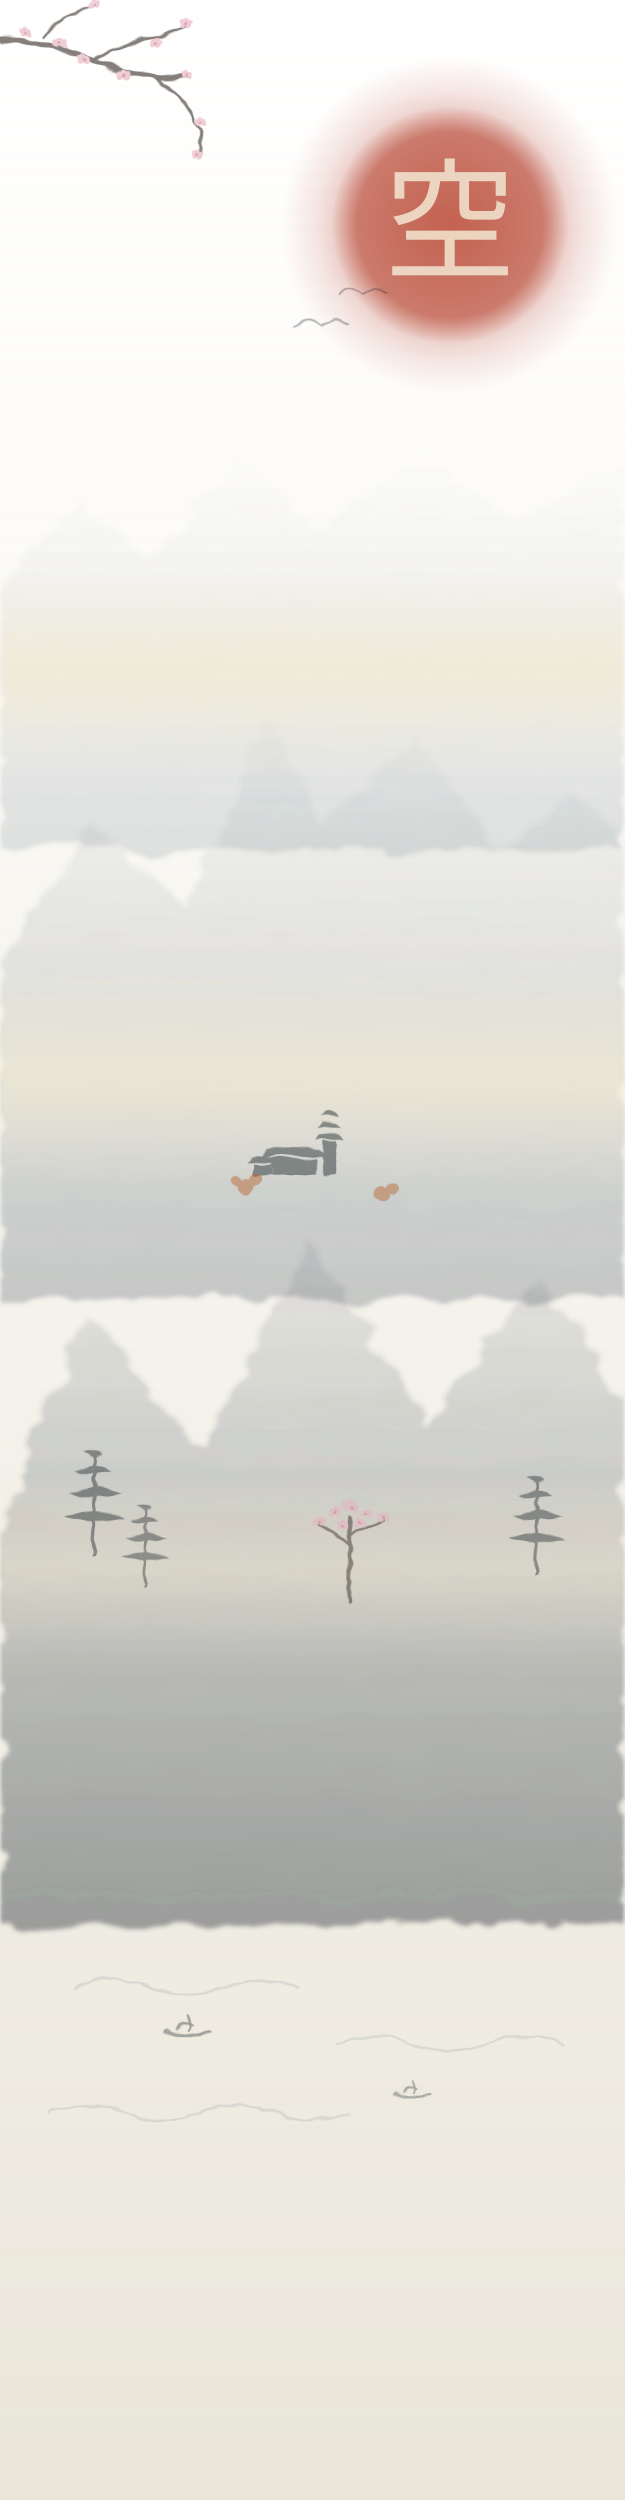
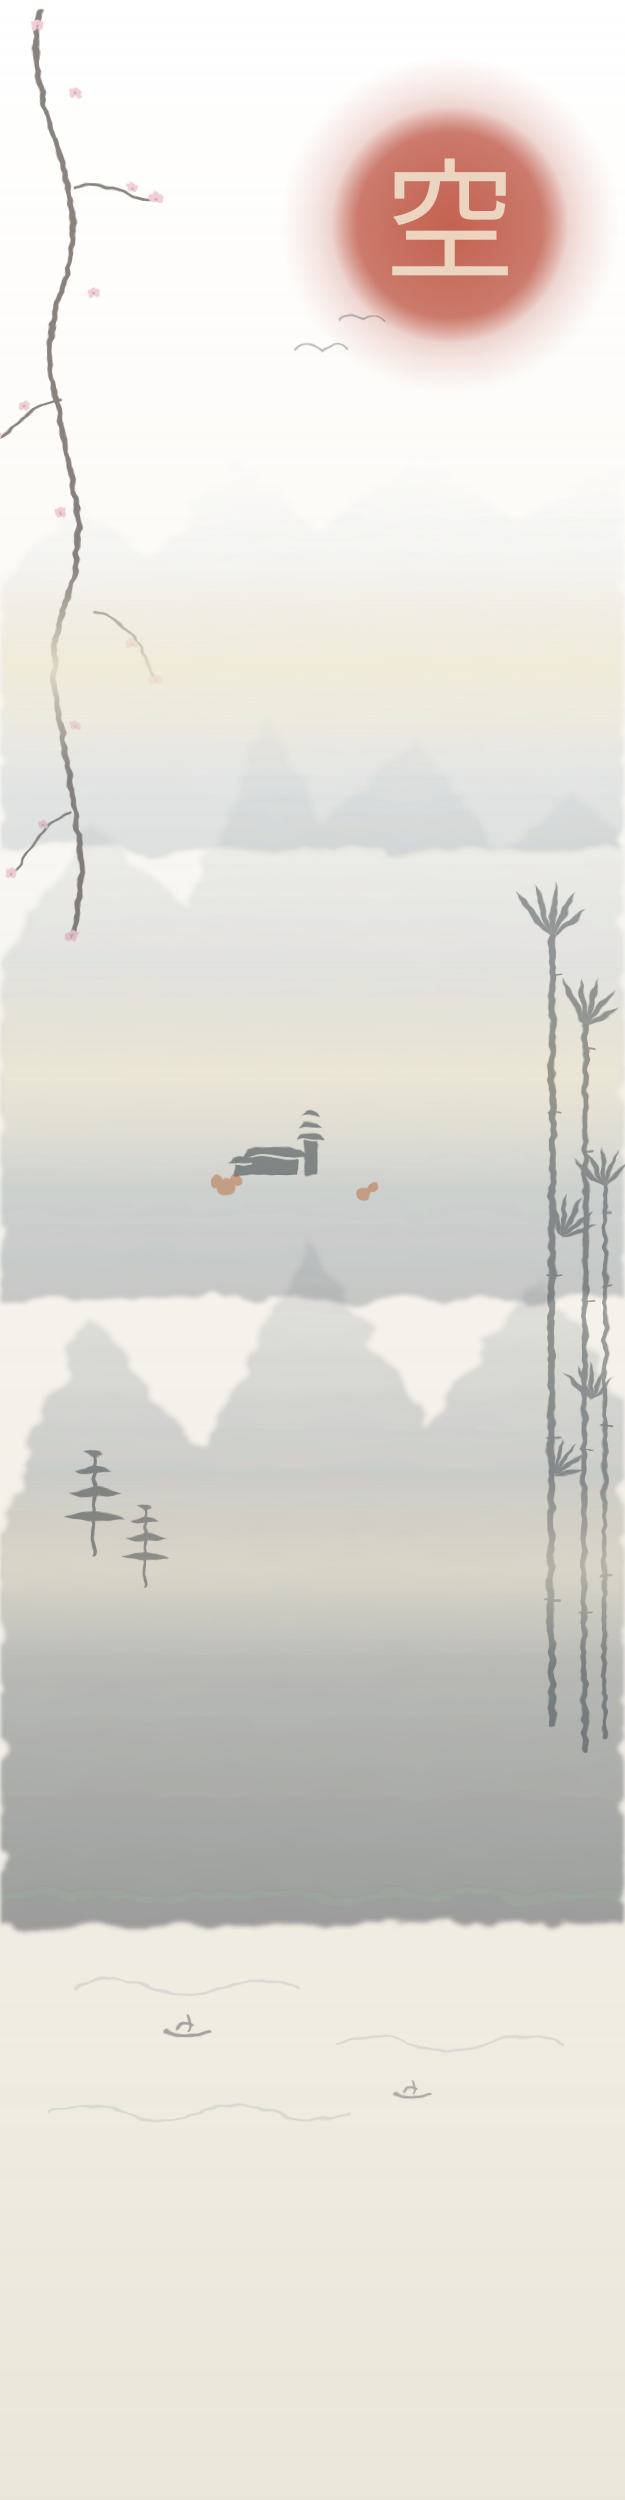
<svg xmlns="http://www.w3.org/2000/svg" viewBox="0 0 1000 4000" preserveAspectRatio="xMidYMid slice">
  <defs>
    <linearGradient id="sky" x1="0" y1="0" x2="0" y2="1">
      <stop offset="0" stop-color="#efe5cd" stop-opacity="0" />
      <stop offset="0.42" stop-color="#dcd2ba" stop-opacity="0.24" />
      <stop offset="1" stop-color="#c7bd9c" stop-opacity="0.38" />
    </linearGradient>
    <radialGradient id="sunGlow" cx="0.5" cy="0.5" r="0.5">
      <stop offset="0" stop-color="#b23a26" stop-opacity="0.5" />
      <stop offset="0.55" stop-color="#b23a26" stop-opacity="0.34" />
      <stop offset="0.8" stop-color="#b23a26" stop-opacity="0.12" />
      <stop offset="1" stop-color="#b23a26" stop-opacity="0" />
    </radialGradient>
    <radialGradient id="sunCore" cx="0.5" cy="0.5" r="0.5">
      <stop offset="0" stop-color="#b8402a" stop-opacity="0.62" />
      <stop offset="0.78" stop-color="#b23a26" stop-opacity="0.5" />
      <stop offset="1" stop-color="#b23a26" stop-opacity="0" />
    </radialGradient>
    <linearGradient id="mist" x1="0" y1="0" x2="0" y2="1">
      <stop offset="0" stop-color="#f1ead4" stop-opacity="0" />
      <stop offset="0.5" stop-color="#f1ead4" stop-opacity="0.92" />
      <stop offset="1" stop-color="#f1ead4" stop-opacity="0" />
    </linearGradient>
    <linearGradient id="ink1" x1="0" y1="0" x2="0" y2="1">
      <stop offset="0" stop-color="#7b8f9c" stop-opacity="0" />
      <stop offset="1" stop-color="#6e828f" stop-opacity="0.2" />
    </linearGradient>
    <linearGradient id="ink2" x1="0" y1="0" x2="0" y2="1">
      <stop offset="0" stop-color="#566a76" stop-opacity="0.02" />
      <stop offset="1" stop-color="#485a66" stop-opacity="0.28" />
    </linearGradient>
    <linearGradient id="ink3" x1="0" y1="0" x2="0" y2="1">
      <stop offset="0" stop-color="#33424a" stop-opacity="0.08" />
      <stop offset="1" stop-color="#283238" stop-opacity="0.42" />
    </linearGradient>
    <filter id="brush" x="-15%" y="-15%" width="130%" height="130%">
      <feTurbulence type="fractalNoise" baseFrequency="0.010 0.022" numOctaves="3" seed="11" result="n" />
      <feDisplacementMap in="SourceGraphic" in2="n" scale="44" xChannelSelector="R" yChannelSelector="G" result="d" />
      <feGaussianBlur in="d" stdDeviation="3.5" />
    </filter>
    <filter id="brushFine" x="-25%" y="-25%" width="150%" height="150%">
      <feTurbulence type="fractalNoise" baseFrequency="0.028 0.045" numOctaves="2" seed="4" result="n" />
-       <feDisplacementMap in="SourceGraphic" in2="n" scale="13" xChannelSelector="R" yChannelSelector="G" />
+       <feDisplacementMap in="SourceGraphic" in2="n" scale="12" xChannelSelector="R" yChannelSelector="G" />
    </filter>
    <filter id="soft">
      <feGaussianBlur stdDeviation="6" />
    </filter>
    <g id="pine">
      <path d="M0,0 C -5,-46 5,-92 1,-156" stroke="#232b2f" stroke-width="6" fill="none" />
      <path d="M-48,-58 Q0,-80 48,-58 Q0,-48 -48,-58 Z" fill="#232b2f" />
      <path d="M-40,-96 Q0,-116 40,-96 Q0,-86 -40,-96 Z" fill="#232b2f" />
      <path d="M-29,-130 Q0,-146 29,-130 Q0,-121 -29,-130 Z" fill="#232b2f" />
      <path d="M-17,-156 Q0,-167 17,-156 Q0,-149 -17,-156 Z" fill="#232b2f" />
    </g>
    <g id="temple" fill="#2a3338">
      <rect x="-32" y="-24" width="64" height="24" />
      <path d="M-46,-24 Q0,-33 46,-24 L36,-37 Q0,-44 -36,-37 Z" />
      <rect x="-58" y="-14" width="26" height="14" />
      <path d="M-66,-14 Q-45,-21 -24,-14 L-30,-24 Q-45,-29 -60,-24 Z" />
      <g transform="translate(50 2)">
        <rect x="-9" y="-50" width="18" height="50" />
        <path d="M-20,-50 Q0,-55 20,-50 L13,-59 Q0,-63 -13,-59 Z" />
        <path d="M-16,-67 Q0,-72 16,-67 L10,-75 Q0,-78 -10,-75 Z" />
        <path d="M-12,-83 Q0,-87 12,-83 L7,-90 Q0,-93 -7,-90 Z" />
      </g>
    </g>
    <g id="boat" fill="none" stroke="#283238" stroke-width="4.5" stroke-linecap="round">
      <path d="M-36,0 Q0,15 36,0" />
      <path d="M2,-1 L2,-26" />
      <path d="M-20,-3 Q-8,-16 6,-12" />
    </g>
    <g id="blossom">
      <circle cx="0" cy="-5" r="4.4" />
      <circle cx="4.5" cy="2" r="4.4" />
      <circle cx="-4.5" cy="2" r="4.4" />
      <circle cx="6" cy="-3" r="3.6" />
      <circle cx="-6" cy="-3" r="3.6" />
      <circle cx="0" cy="0" r="2.1" fill="#bd647c" />
    </g>
+     <path id="bleaf" d="M0,0 Q10,-36 2,-74 Q-8,-36 0,0 Z" />
+     <g id="bspray">
+       <use href="#bleaf" transform="rotate(-40) scale(1.05)" />
+       <use href="#bleaf" transform="rotate(-18)" />
+       <use href="#bleaf" transform="rotate(4)" />
+       <use href="#bleaf" transform="rotate(26) scale(0.95)" />
+       <use href="#bleaf" transform="rotate(50) scale(0.8)" />
+     </g>
  </defs>
  <rect x="0" y="0" width="1000" height="4000" fill="url(#sky)" />
  <circle cx="720" cy="360" r="270" fill="url(#sunGlow)" />
  <circle cx="720" cy="360" r="190" fill="url(#sunCore)" />
  <text x="720" y="430" text-anchor="middle" font-family="'Yuji Syuku','Hiragino Mincho ProN','Yu Mincho',serif" font-size="210" fill="#f4ecd6" opacity="0.82">空</text>
-   <g opacity="0.62">
+   <g opacity="0.6">
    <g stroke="#3a2f28" fill="none" stroke-linecap="round" filter="url(#brushFine)">
-       <path d="M-30,70 C 90,40 200,150 300,120" stroke-width="9" />
-       <path d="M150,96 C 200,60 250,70 300,40" stroke-width="5" />
-       <path d="M250,128 C 300,150 330,210 320,250" stroke-width="5" />
-       <path d="M70,58 C 90,30 120,20 150,8" stroke-width="4" />
+       <path d="M64,20 C 24,170 168,300 96,470 C 34,628 176,792 104,968 C 44,1130 168,1300 116,1500" stroke-width="9" />
+       <path d="M120,300 C 180,280 210,330 250,320" stroke-width="4.5" />
+       <path d="M96,640 C 40,650 16,700 -8,700" stroke-width="4.5" />
+       <path d="M150,980 C 210,990 236,1050 250,1090" stroke-width="4.5" />
+       <path d="M110,1300 C 60,1320 40,1380 18,1400" stroke-width="4" />
    </g>
    <g fill="#e7aebd" filter="url(#brushFine)">
-       <use href="#blossom" transform="translate(-18 66) scale(1.1)" />
-       <use href="#blossom" transform="translate(40 52)" />
-       <use href="#blossom" transform="translate(96 70) scale(1.15)" />
-       <use href="#blossom" transform="translate(150 8) scale(0.9)" />
-       <use href="#blossom" transform="translate(132 96)" />
-       <use href="#blossom" transform="translate(196 120) scale(1.1)" />
-       <use href="#blossom" transform="translate(250 70) scale(0.95)" />
-       <use href="#blossom" transform="translate(298 38) scale(1.05)" />
-       <use href="#blossom" transform="translate(300 120)" />
-       <use href="#blossom" transform="translate(322 196) scale(0.9)" />
-       <use href="#blossom" transform="translate(316 248) scale(0.85)" />
+       <use href="#blossom" transform="translate(60 40) scale(1.1)" />
+       <use href="#blossom" transform="translate(120 150)" />
+       <use href="#blossom" transform="translate(250 318) scale(1.1)" />
+       <use href="#blossom" transform="translate(210 300) scale(0.9)" />
+       <use href="#blossom" transform="translate(150 470) scale(1.05)" />
+       <use href="#blossom" transform="translate(-8 698) scale(1.1)" />
+       <use href="#blossom" transform="translate(40 650)" />
+       <use href="#blossom" transform="translate(96 820) scale(1.05)" />
+       <use href="#blossom" transform="translate(250 1088) scale(1.1)" />
+       <use href="#blossom" transform="translate(210 1030) scale(0.9)" />
+       <use href="#blossom" transform="translate(120 1160)" />
+       <use href="#blossom" transform="translate(18 1398) scale(1.05)" />
+       <use href="#blossom" transform="translate(70 1320) scale(0.9)" />
+       <use href="#blossom" transform="translate(116 1500) scale(1.05)" />
    </g>
  </g>
-   <g stroke="#2b3137" stroke-width="3" fill="none" opacity="0.36" stroke-linecap="round" filter="url(#brushFine)">
-     <path d="M470,520 q22,-18 44,0 q22,-18 44,0" />
-     <path d="M545,470 q18,-15 36,0 q18,-15 36,0" />
+   <g stroke="#2b3137" stroke-width="3" fill="none" opacity="0.34" stroke-linecap="round" filter="url(#brushFine)">
+     <path d="M470,560 q22,-18 44,0 q22,-18 44,0" />
+     <path d="M545,512 q18,-15 36,0 q18,-15 36,0" />
  </g>
  <path d="M0,940 L120,810 L240,890 L380,740 L520,850 L680,720 L820,830 L1000,740 L1000,1360 L0,1360 Z" fill="url(#ink1)" filter="url(#brush)" />
  <rect x="0" y="900" width="1000" height="340" fill="url(#mist)" opacity="0.9" filter="url(#soft)" />
  <path d="M0,1540 L150,1320 L300,1450 L430,1140 L520,1320 L660,1180 L800,1360 L920,1260 L1000,1340 L1000,2080 L0,2080 Z" fill="url(#ink2)" filter="url(#brush)" />
  <rect x="0" y="1540" width="1000" height="360" fill="url(#mist)" opacity="0.82" filter="url(#soft)" />
-   <use href="#temple" transform="translate(470 1880) scale(1.15)" opacity="0.5" filter="url(#brushFine)" />
+   <use href="#temple" transform="translate(440 1880) scale(1.15)" opacity="0.5" filter="url(#brushFine)" />
  <g fill="#b5602a" opacity="0.46" filter="url(#brushFine)">
-     <circle cx="392" cy="1900" r="13" />
-     <circle cx="408" cy="1888" r="10" />
-     <circle cx="378" cy="1890" r="9" />
-     <circle cx="612" cy="1910" r="12" />
-     <circle cx="628" cy="1900" r="9" />
+     <circle cx="362" cy="1900" r="13" />
+     <circle cx="378" cy="1888" r="10" />
+     <circle cx="348" cy="1890" r="9" />
+     <circle cx="582" cy="1910" r="12" />
+     <circle cx="598" cy="1900" r="9" />
+   </g>
+   <g opacity="0.42" filter="url(#brushFine)">
+     <g stroke="#20262a" fill="none" stroke-linecap="round">
+       <path d="M884,2760 C 876,2380 888,1980 882,1500" stroke-width="11" />
+       <path d="M936,2800 C 930,2450 940,2060 936,1640" stroke-width="9" />
+       <path d="M968,2780 C 964,2520 970,2240 968,1900" stroke-width="7" />
+       <path d="M872,2560 h24 M874,2300 h24 M876,2040 h22 M878,1780 h20 M880,1560 h18" stroke-width="3" />
+       <path d="M928,2580 h20 M930,2320 h20 M932,2080 h18 M934,1840 h16 M935,1680 h14" stroke-width="3" />
+       <path d="M960,2520 h16 M962,2280 h16 M964,2060 h14 M966,1940 h12" stroke-width="3" />
+     </g>
+     <g fill="#20262a">
+       <use href="#bspray" transform="translate(882 1500) scale(1.2)" />
+       <use href="#bspray" transform="translate(936 1640) scale(1.05) rotate(12)" />
+       <use href="#bspray" transform="translate(968 1900) scale(0.9) rotate(-10)" />
+       <use href="#bspray" transform="translate(900 1980) scale(0.95) rotate(20)" />
+       <use href="#bspray" transform="translate(948 2240) scale(0.85) rotate(-8)" />
+       <use href="#bspray" transform="translate(888 2360) scale(0.8) rotate(28)" />
+     </g>
  </g>
  <path d="M0,2440 L140,2100 L320,2320 L500,1980 L680,2280 L860,2040 L1000,2240 L1000,3080 L0,3080 Z" fill="url(#ink3)" filter="url(#brush)" />
  <rect x="0" y="2360" width="1000" height="300" fill="url(#mist)" opacity="0.5" filter="url(#soft)" />
-   <g opacity="0.5" filter="url(#brushFine)">
-     <path d="M560,2560 C 556,2510 564,2470 560,2430" stroke="#3a2f28" stroke-width="7" fill="none" stroke-linecap="round" />
-     <path d="M560,2470 C 540,2450 524,2452 510,2440 M560,2456 C 582,2440 600,2444 614,2432" stroke="#3a2f28" stroke-width="4.5" fill="none" stroke-linecap="round" />
-     <g fill="#e7aebd">
-       <use href="#blossom" transform="translate(512 2436) scale(1.1)" />
-       <use href="#blossom" transform="translate(536 2420)" />
-       <use href="#blossom" transform="translate(560 2412) scale(1.2)" />
-       <use href="#blossom" transform="translate(586 2420)" />
-       <use href="#blossom" transform="translate(612 2430) scale(1.1)" />
-       <use href="#blossom" transform="translate(548 2440) scale(0.9)" />
-       <use href="#blossom" transform="translate(576 2438) scale(0.9)" />
-     </g>
-   </g>
  <use href="#pine" transform="translate(150 2490) scale(1.05)" opacity="0.46" filter="url(#brushFine)" />
  <use href="#pine" transform="translate(232 2540) scale(0.82)" opacity="0.42" filter="url(#brushFine)" />
-   <use href="#pine" transform="translate(858 2520) scale(0.98)" opacity="0.44" filter="url(#brushFine)" />
  <g stroke="#6e828f" stroke-width="4" fill="none" opacity="0.18" stroke-linecap="round" filter="url(#brushFine)">
    <path d="M120,3180 q60,-24 120,0 t120,0 t120,0" />
    <path d="M540,3270 q60,-24 120,0 t120,0 t120,0" />
    <path d="M80,3380 q60,-24 120,0 t120,0 t120,0 t120,0" />
  </g>
  <use href="#boat" transform="translate(300 3250) scale(1)" opacity="0.4" filter="url(#brushFine)" />
  <use href="#boat" transform="translate(660 3350) scale(0.8)" opacity="0.36" filter="url(#brushFine)" />
</svg>
